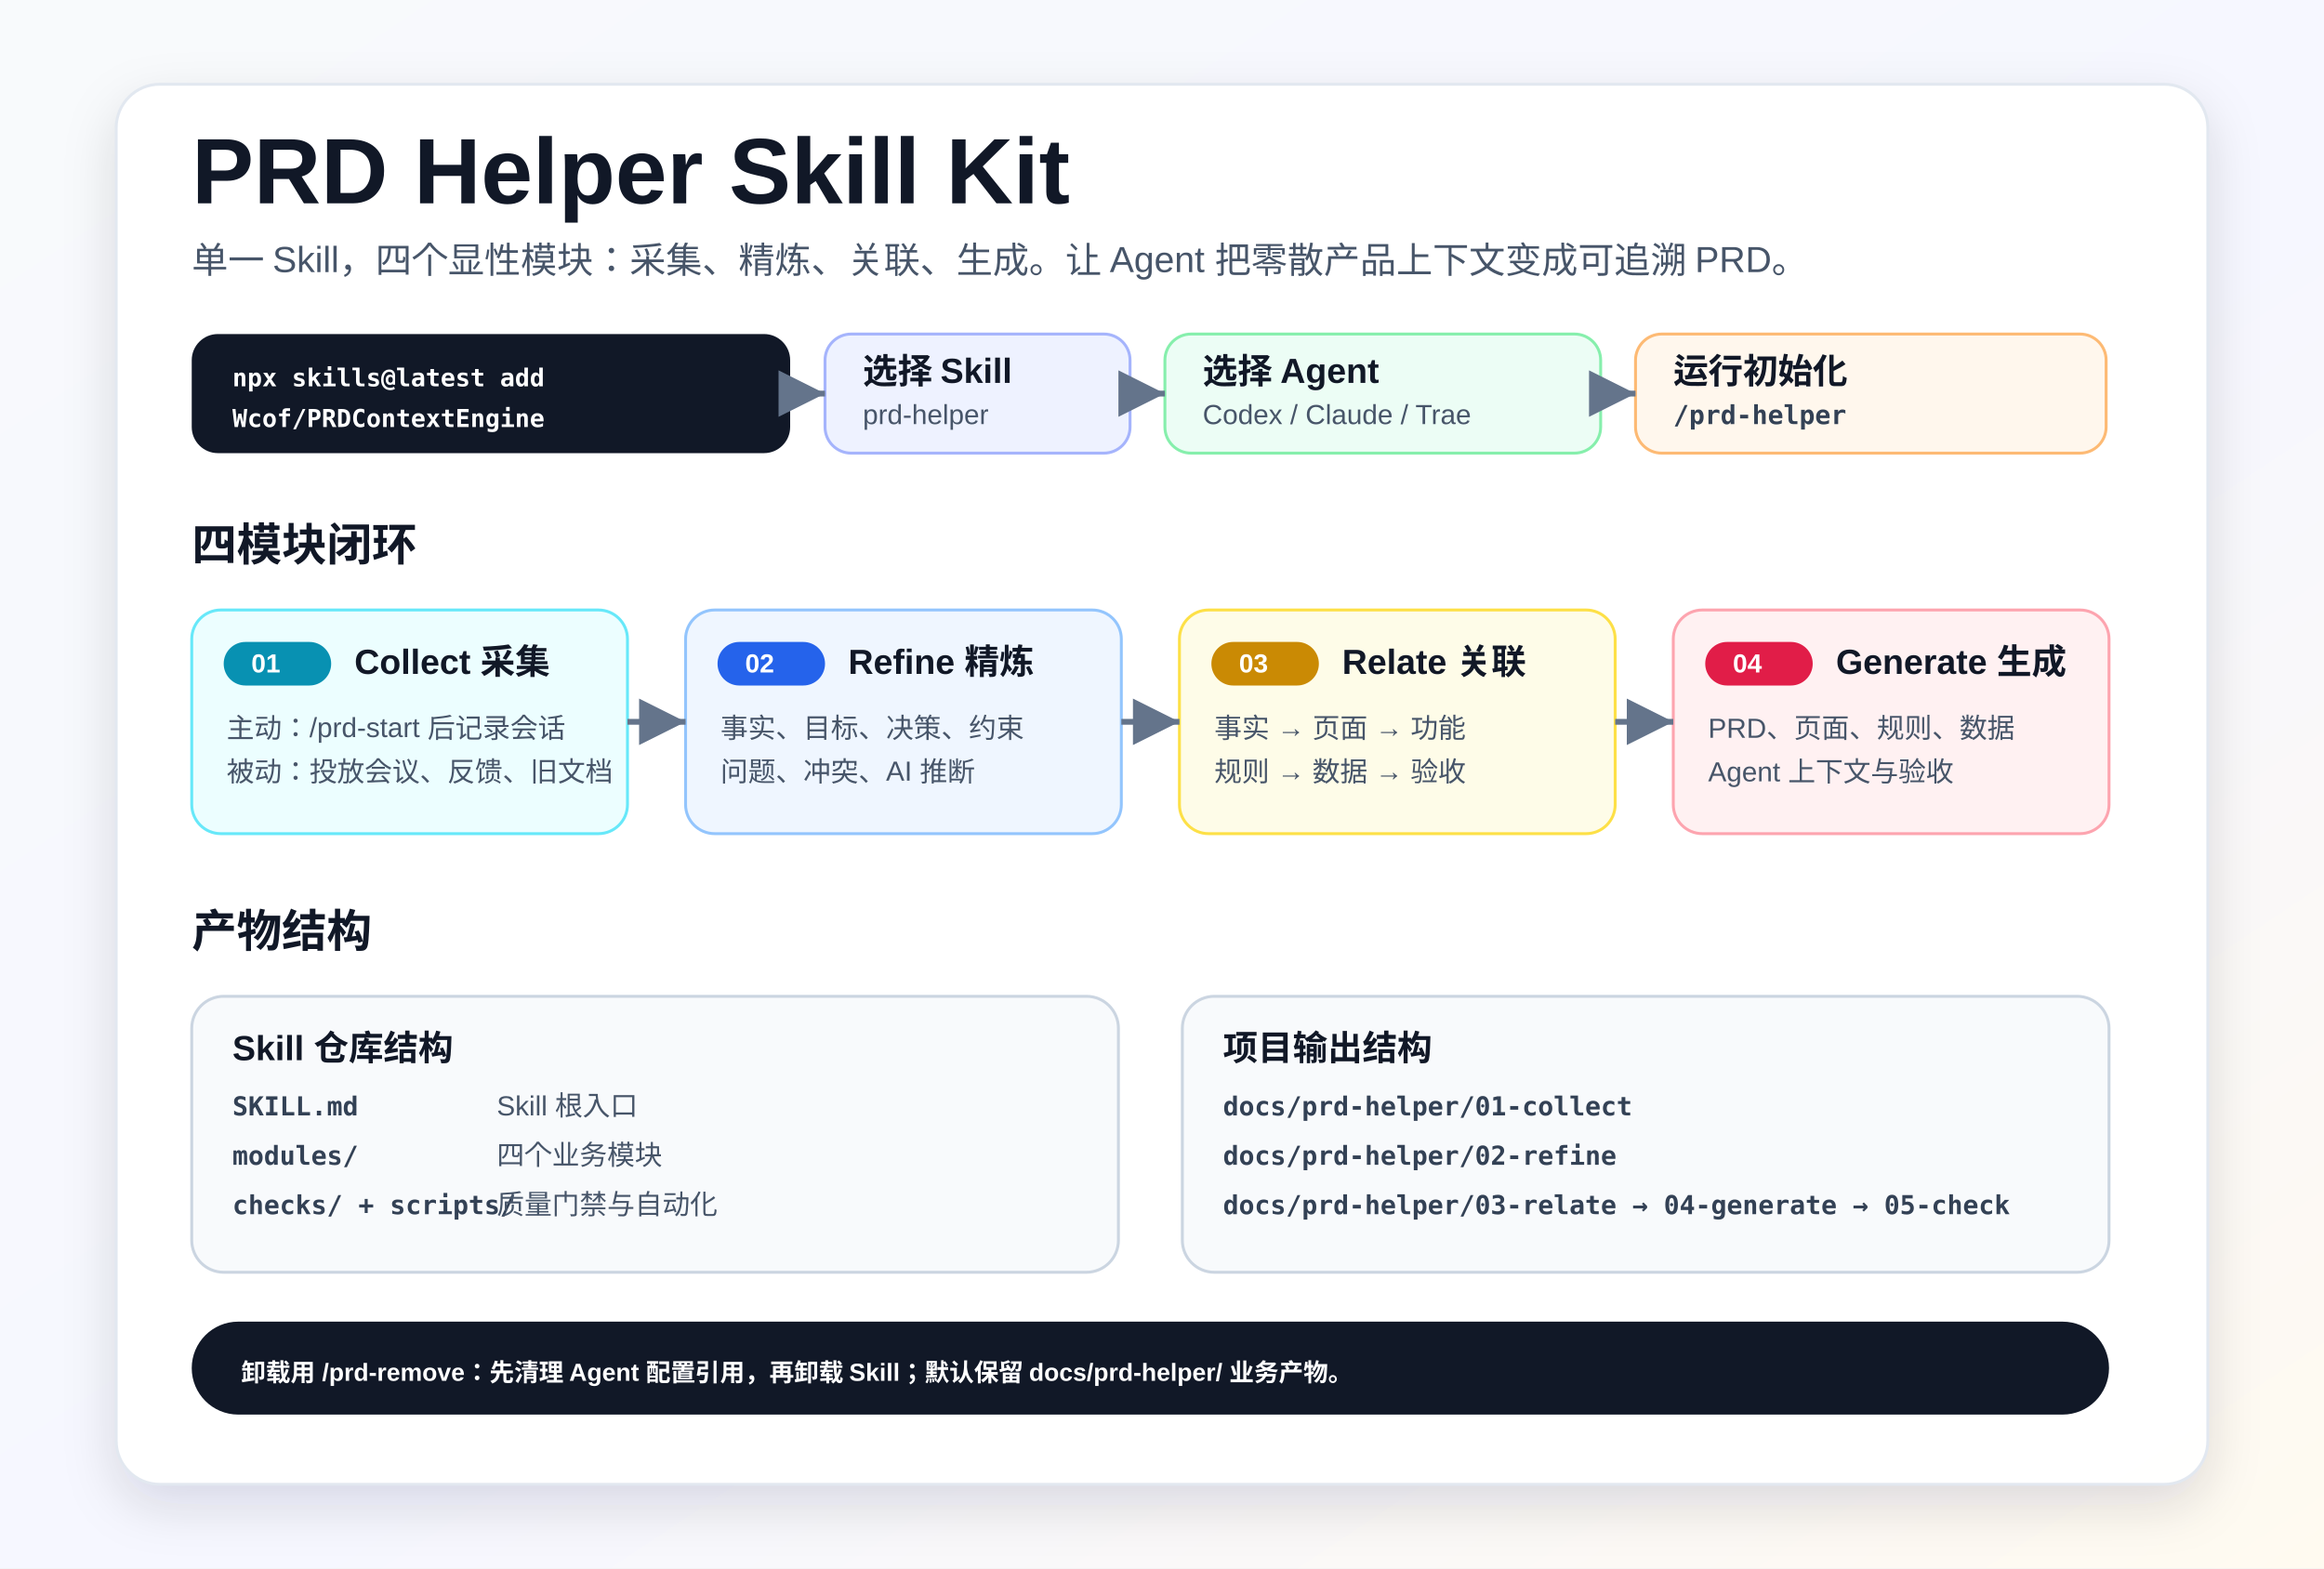
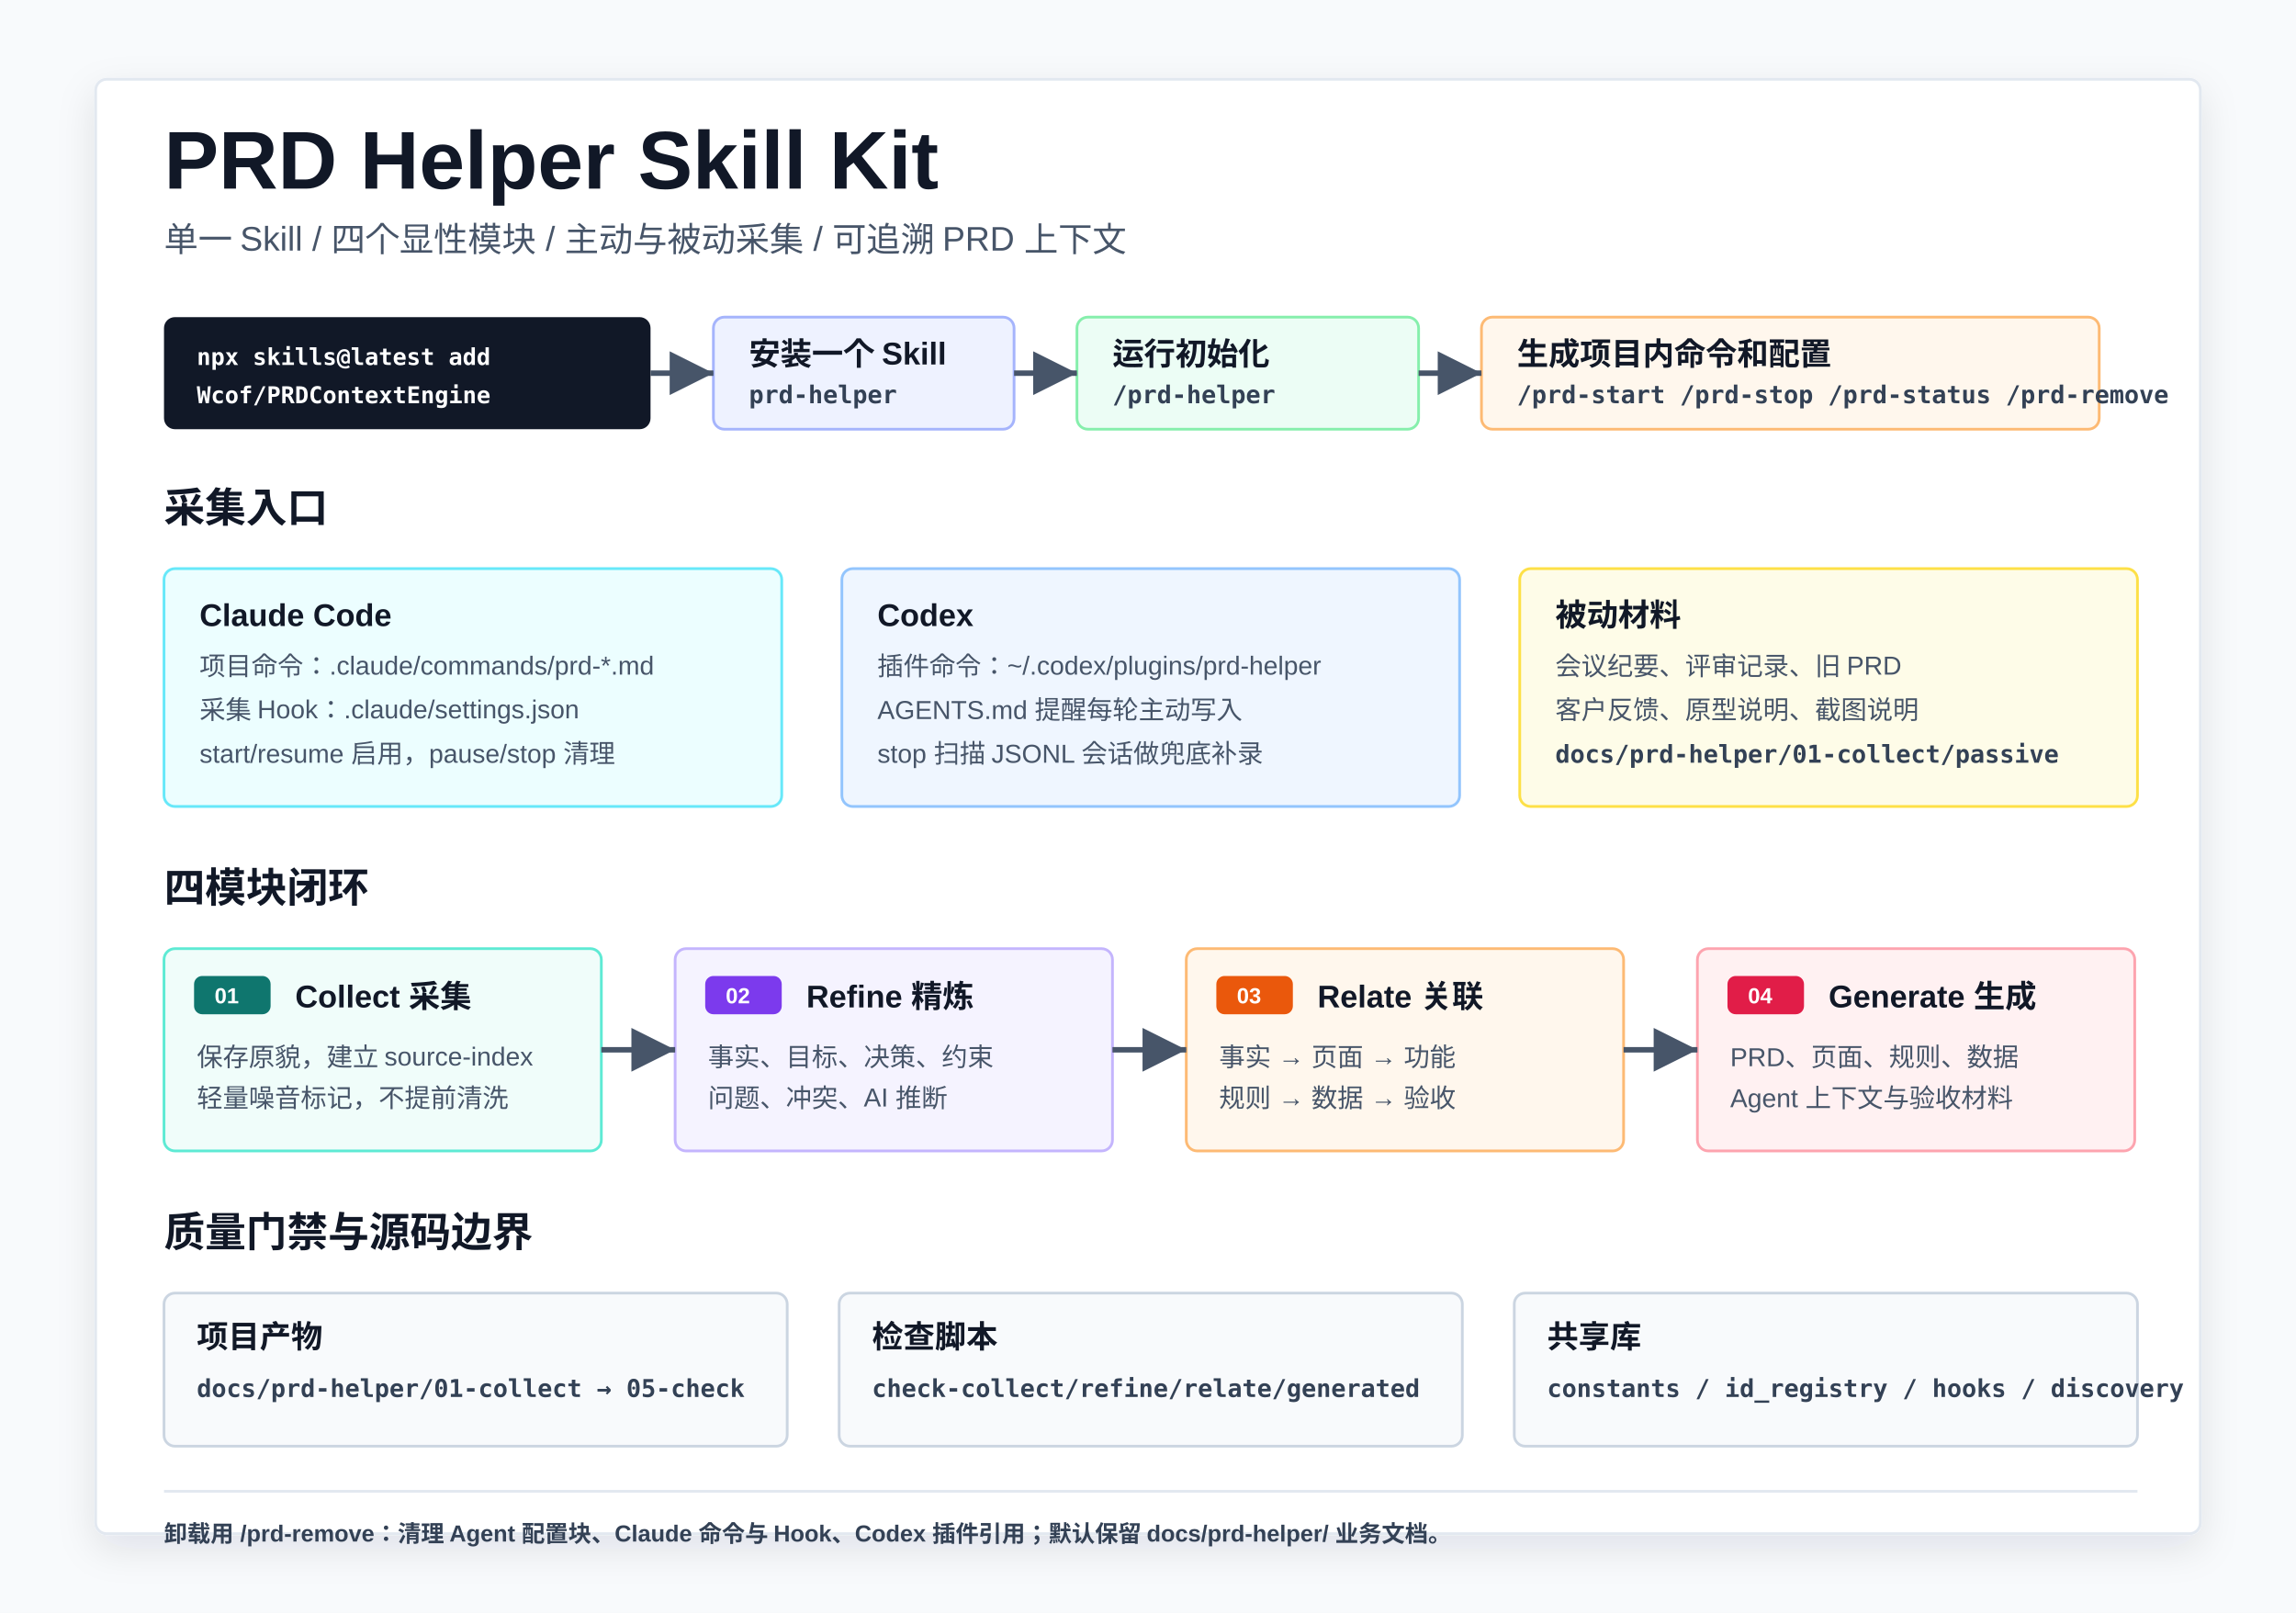
- <svg xmlns="http://www.w3.org/2000/svg" width="1600" height="1080" viewBox="0 0 1600 1080" role="img" aria-label="PRD Helper Skill Kit overview">
+ <svg xmlns="http://www.w3.org/2000/svg" width="1680" height="1180" viewBox="0 0 1680 1180" role="img" aria-label="PRD Helper Skill Kit architecture overview">
  <defs>
-     <linearGradient id="bg" x1="0" y1="0" x2="1" y2="1">
-       <stop offset="0%" stop-color="#f8fafc" />
-       <stop offset="56%" stop-color="#f6f7ff" />
-       <stop offset="100%" stop-color="#fffaf0" />
-     </linearGradient>
-     <filter id="shadow" x="-20%" y="-20%" width="140%" height="140%">
-       <feDropShadow dx="0" dy="14" stdDeviation="18" flood-color="#0f172a" flood-opacity="0.14" />
+     <marker id="arrow" markerWidth="12" markerHeight="12" refX="10" refY="6" orient="auto">
+       <path d="M2 2 L10 6 L2 10 Z" fill="#475569" />
+     </marker>
+     <filter id="softShadow" x="-20%" y="-20%" width="140%" height="140%">
+       <feDropShadow dx="0" dy="10" stdDeviation="14" flood-color="#0f172a" flood-opacity="0.10" />
    </filter>
-     <marker id="arrow" markerWidth="12" markerHeight="12" refX="10" refY="6" orient="auto">
-       <path d="M2 2 L10 6 L2 10 Z" fill="#64748b" />
-     </marker>
    <style>
-       .title { font: 800 64px "PingFang SC", "Microsoft YaHei", Arial, sans-serif; fill: #111827; letter-spacing: 0; }
+       .title { font: 800 60px "PingFang SC", "Microsoft YaHei", Arial, sans-serif; fill: #111827; letter-spacing: 0; }
      .subtitle { font: 500 25px "PingFang SC", "Microsoft YaHei", Arial, sans-serif; fill: #475569; letter-spacing: 0; }
-       .section { font: 800 31px "PingFang SC", "Microsoft YaHei", Arial, sans-serif; fill: #111827; letter-spacing: 0; }
-       .label { font: 800 24px "PingFang SC", "Microsoft YaHei", Arial, sans-serif; fill: #111827; letter-spacing: 0; }
+       .section { font: 800 30px "PingFang SC", "Microsoft YaHei", Arial, sans-serif; fill: #111827; letter-spacing: 0; }
+       .label { font: 800 23px "PingFang SC", "Microsoft YaHei", Arial, sans-serif; fill: #111827; letter-spacing: 0; }
      .body { font: 500 19px "PingFang SC", "Microsoft YaHei", Arial, sans-serif; fill: #475569; letter-spacing: 0; }
      .small { font: 600 17px "PingFang SC", "Microsoft YaHei", Arial, sans-serif; fill: #334155; letter-spacing: 0; }
      .mono { font: 700 18px "SFMono-Regular", Consolas, monospace; fill: #334155; letter-spacing: 0; }
-       .monoWhite { font: 800 17px "SFMono-Regular", Consolas, monospace; fill: #ffffff; letter-spacing: 0; }
-       .badge { font: 800 18px "PingFang SC", "Microsoft YaHei", Arial, sans-serif; fill: #ffffff; letter-spacing: 0; }
+       .monoDark { font: 800 17px "SFMono-Regular", Consolas, monospace; fill: #ffffff; letter-spacing: 0; }
+       .badge { font: 800 16px "PingFang SC", "Microsoft YaHei", Arial, sans-serif; fill: #ffffff; letter-spacing: 0; }
    </style>
  </defs>
-   <rect width="1600" height="1080" fill="url(#bg)" />
-   <rect x="80" y="58" width="1440" height="964" rx="30" fill="#ffffff" opacity="0.96" filter="url(#shadow)" />
-   <rect x="80" y="58" width="1440" height="964" rx="30" fill="none" stroke="#e2e8f0" stroke-width="2" />
-   <text x="132" y="140" class="title">PRD Helper Skill Kit</text>
-   <text x="132" y="188" class="subtitle">单一 Skill，四个显性模块：采集、精炼、关联、生成。让 Agent 把零散产品上下文变成可追溯 PRD。</text>
-   <g transform="translate(132 230)">
-     <rect x="0" y="0" width="412" height="82" rx="18" fill="#111827" />
-     <text x="28" y="36" class="monoWhite">npx skills@latest add</text>
-     <text x="28" y="64" class="monoWhite">Wcof/PRDContextEngine</text>
-     <rect x="436" y="0" width="210" height="82" rx="18" fill="#eef2ff" stroke="#a5b4fc" stroke-width="2" />
-     <text x="462" y="34" class="label">选择 Skill</text>
-     <text x="462" y="62" class="body">prd-helper</text>
-     <rect x="670" y="0" width="300" height="82" rx="18" fill="#ecfdf5" stroke="#86efac" stroke-width="2" />
-     <text x="696" y="34" class="label">选择 Agent</text>
-     <text x="696" y="62" class="body">Codex / Claude / Trae</text>
-     <rect x="994" y="0" width="324" height="82" rx="18" fill="#fff7ed" stroke="#fdba74" stroke-width="2" />
-     <text x="1020" y="34" class="label">运行初始化</text>
-     <text x="1020" y="62" class="mono">/prd-helper</text>
-     <path d="M412 41 L436 41" stroke="#64748b" stroke-width="4" marker-end="url(#arrow)" />
-     <path d="M646 41 L670 41" stroke="#64748b" stroke-width="4" marker-end="url(#arrow)" />
-     <path d="M970 41 L994 41" stroke="#64748b" stroke-width="4" marker-end="url(#arrow)" />
+   <rect width="1680" height="1180" fill="#f8fafc" />
+   <rect x="70" y="58" width="1540" height="1064" rx="8" fill="#ffffff" stroke="#e2e8f0" stroke-width="2" filter="url(#softShadow)" />
+   <text x="120" y="138" class="title">PRD Helper Skill Kit</text>
+   <text x="120" y="184" class="subtitle">单一 Skill / 四个显性模块 / 主动与被动采集 / 可追溯 PRD 上下文</text>
+   <g transform="translate(120 232)">
+     <rect x="0" y="0" width="356" height="82" rx="8" fill="#111827" />
+     <text x="24" y="35" class="monoDark">npx skills@latest add</text>
+     <text x="24" y="63" class="monoDark">Wcof/PRDContextEngine</text>
+     <rect x="402" y="0" width="220" height="82" rx="8" fill="#eef2ff" stroke="#a5b4fc" stroke-width="2" />
+     <text x="428" y="35" class="label">安装一个 Skill</text>
+     <text x="428" y="63" class="mono">prd-helper</text>
+     <rect x="668" y="0" width="250" height="82" rx="8" fill="#ecfdf5" stroke="#86efac" stroke-width="2" />
+     <text x="694" y="35" class="label">运行初始化</text>
+     <text x="694" y="63" class="mono">/prd-helper</text>
+     <rect x="964" y="0" width="452" height="82" rx="8" fill="#fff7ed" stroke="#fdba74" stroke-width="2" />
+     <text x="990" y="35" class="label">生成项目内命令和配置</text>
+     <text x="990" y="63" class="mono">/prd-start /prd-stop /prd-status /prd-remove</text>
+     <path d="M356 41 L402 41" stroke="#475569" stroke-width="4" marker-end="url(#arrow)" />
+     <path d="M622 41 L668 41" stroke="#475569" stroke-width="4" marker-end="url(#arrow)" />
+     <path d="M918 41 L964 41" stroke="#475569" stroke-width="4" marker-end="url(#arrow)" />
  </g>
-   <text x="132" y="386" class="section">四模块闭环</text>
-   <g transform="translate(132 420)">
-     <rect x="0" y="0" width="300" height="154" rx="20" fill="#ecfeff" stroke="#67e8f9" stroke-width="2" />
-     <rect x="22" y="22" width="74" height="30" rx="15" fill="#0891b2" />
-     <text x="41" y="43" class="badge">01</text>
-     <text x="112" y="44" class="label">Collect 采集</text>
-     <text x="24" y="88" class="body">主动：/prd-start 后记录会话</text>
-     <text x="24" y="118" class="body">被动：投放会议、反馈、旧文档</text>
-     <rect x="340" y="0" width="300" height="154" rx="20" fill="#eff6ff" stroke="#93c5fd" stroke-width="2" />
-     <rect x="362" y="22" width="74" height="30" rx="15" fill="#2563eb" />
-     <text x="381" y="43" class="badge">02</text>
-     <text x="452" y="44" class="label">Refine 精炼</text>
-     <text x="364" y="88" class="body">事实、目标、决策、约束</text>
-     <text x="364" y="118" class="body">问题、冲突、AI 推断</text>
-     <rect x="680" y="0" width="300" height="154" rx="20" fill="#fefce8" stroke="#fde047" stroke-width="2" />
-     <rect x="702" y="22" width="74" height="30" rx="15" fill="#ca8a04" />
-     <text x="721" y="43" class="badge">03</text>
-     <text x="792" y="44" class="label">Relate 关联</text>
-     <text x="704" y="88" class="body">事实 → 页面 → 功能</text>
-     <text x="704" y="118" class="body">规则 → 数据 → 验收</text>
-     <rect x="1020" y="0" width="300" height="154" rx="20" fill="#fff1f2" stroke="#fda4af" stroke-width="2" />
-     <rect x="1042" y="22" width="74" height="30" rx="15" fill="#e11d48" />
-     <text x="1061" y="43" class="badge">04</text>
-     <text x="1132" y="44" class="label">Generate 生成</text>
-     <text x="1044" y="88" class="body">PRD、页面、规则、数据</text>
-     <text x="1044" y="118" class="body">Agent 上下文与验收</text>
-     <path d="M300 77 L340 77" stroke="#64748b" stroke-width="4" marker-end="url(#arrow)" />
-     <path d="M640 77 L680 77" stroke="#64748b" stroke-width="4" marker-end="url(#arrow)" />
-     <path d="M980 77 L1020 77" stroke="#64748b" stroke-width="4" marker-end="url(#arrow)" />
+   <text x="120" y="382" class="section">采集入口</text>
+   <g transform="translate(120 416)">
+     <rect x="0" y="0" width="452" height="174" rx="8" fill="#ecfeff" stroke="#67e8f9" stroke-width="2" />
+     <text x="26" y="42" class="label">Claude Code</text>
+     <text x="26" y="78" class="body">项目命令：.claude/commands/prd-*.md</text>
+     <text x="26" y="110" class="body">采集 Hook：.claude/settings.json</text>
+     <text x="26" y="142" class="body">start/resume 启用，pause/stop 清理</text>
+     <rect x="496" y="0" width="452" height="174" rx="8" fill="#eff6ff" stroke="#93c5fd" stroke-width="2" />
+     <text x="522" y="42" class="label">Codex</text>
+     <text x="522" y="78" class="body">插件命令：~/.codex/plugins/prd-helper</text>
+     <text x="522" y="110" class="body">AGENTS.md 提醒每轮主动写入</text>
+     <text x="522" y="142" class="body">stop 扫描 JSONL 会话做兜底补录</text>
+     <rect x="992" y="0" width="452" height="174" rx="8" fill="#fefce8" stroke="#fde047" stroke-width="2" />
+     <text x="1018" y="42" class="label">被动材料</text>
+     <text x="1018" y="78" class="body">会议纪要、评审记录、旧 PRD</text>
+     <text x="1018" y="110" class="body">客户反馈、原型说明、截图说明</text>
+     <text x="1018" y="142" class="mono">docs/prd-helper/01-collect/passive</text>
  </g>
-   <text x="132" y="652" class="section">产物结构</text>
-   <g transform="translate(132 686)">
-     <rect x="0" y="0" width="638" height="190" rx="22" fill="#f8fafc" stroke="#cbd5e1" stroke-width="2" />
-     <text x="28" y="44" class="label">Skill 仓库结构</text>
-     <text x="28" y="82" class="mono">SKILL.md</text>
-     <text x="210" y="82" class="body">Skill 根入口</text>
-     <text x="28" y="116" class="mono">modules/</text>
-     <text x="210" y="116" class="body">四个业务模块</text>
-     <text x="28" y="150" class="mono">checks/ + scripts/</text>
-     <text x="210" y="150" class="body">质量门禁与自动化</text>
-     <rect x="682" y="0" width="638" height="190" rx="22" fill="#f8fafc" stroke="#cbd5e1" stroke-width="2" />
-     <text x="710" y="44" class="label">项目输出结构</text>
-     <text x="710" y="82" class="mono">docs/prd-helper/01-collect</text>
-     <text x="710" y="116" class="mono">docs/prd-helper/02-refine</text>
-     <text x="710" y="150" class="mono">docs/prd-helper/03-relate → 04-generate → 05-check</text>
+   <text x="120" y="660" class="section">四模块闭环</text>
+   <g transform="translate(120 694)">
+     <rect x="0" y="0" width="320" height="148" rx="8" fill="#f0fdfa" stroke="#5eead4" stroke-width="2" />
+     <rect x="22" y="20" width="56" height="28" rx="6" fill="#0f766e" />
+     <text x="37" y="40" class="badge">01</text>
+     <text x="96" y="43" class="label">Collect 采集</text>
+     <text x="24" y="86" class="body">保存原貌，建立 source-index</text>
+     <text x="24" y="116" class="body">轻量噪音标记，不提前清洗</text>
+     <rect x="374" y="0" width="320" height="148" rx="8" fill="#f5f3ff" stroke="#c4b5fd" stroke-width="2" />
+     <rect x="396" y="20" width="56" height="28" rx="6" fill="#7c3aed" />
+     <text x="411" y="40" class="badge">02</text>
+     <text x="470" y="43" class="label">Refine 精炼</text>
+     <text x="398" y="86" class="body">事实、目标、决策、约束</text>
+     <text x="398" y="116" class="body">问题、冲突、AI 推断</text>
+     <rect x="748" y="0" width="320" height="148" rx="8" fill="#fff7ed" stroke="#fdba74" stroke-width="2" />
+     <rect x="770" y="20" width="56" height="28" rx="6" fill="#ea580c" />
+     <text x="785" y="40" class="badge">03</text>
+     <text x="844" y="43" class="label">Relate 关联</text>
+     <text x="772" y="86" class="body">事实 → 页面 → 功能</text>
+     <text x="772" y="116" class="body">规则 → 数据 → 验收</text>
+     <rect x="1122" y="0" width="320" height="148" rx="8" fill="#fff1f2" stroke="#fda4af" stroke-width="2" />
+     <rect x="1144" y="20" width="56" height="28" rx="6" fill="#e11d48" />
+     <text x="1159" y="40" class="badge">04</text>
+     <text x="1218" y="43" class="label">Generate 生成</text>
+     <text x="1146" y="86" class="body">PRD、页面、规则、数据</text>
+     <text x="1146" y="116" class="body">Agent 上下文与验收材料</text>
+     <path d="M320 74 L374 74" stroke="#475569" stroke-width="4" marker-end="url(#arrow)" />
+     <path d="M694 74 L748 74" stroke="#475569" stroke-width="4" marker-end="url(#arrow)" />
+     <path d="M1068 74 L1122 74" stroke="#475569" stroke-width="4" marker-end="url(#arrow)" />
  </g>
-   <g transform="translate(132 910)">
-     <rect x="0" y="0" width="1320" height="64" rx="32" fill="#111827" />
-     <text x="34" y="41" class="small" fill="#ffffff" style="fill:#ffffff">卸载用 /prd-remove：先清理 Agent 配置引用，再卸载 Skill；默认保留 docs/prd-helper/ 业务产物。</text>
+   <text x="120" y="912" class="section">质量门禁与源码边界</text>
+   <g transform="translate(120 946)">
+     <rect x="0" y="0" width="456" height="112" rx="8" fill="#f8fafc" stroke="#cbd5e1" stroke-width="2" />
+     <text x="24" y="40" class="label">项目产物</text>
+     <text x="24" y="76" class="mono">docs/prd-helper/01-collect → 05-check</text>
+     <rect x="494" y="0" width="456" height="112" rx="8" fill="#f8fafc" stroke="#cbd5e1" stroke-width="2" />
+     <text x="518" y="40" class="label">检查脚本</text>
+     <text x="518" y="76" class="mono">check-collect/refine/relate/generated</text>
+     <rect x="988" y="0" width="456" height="112" rx="8" fill="#f8fafc" stroke="#cbd5e1" stroke-width="2" />
+     <text x="1012" y="40" class="label">共享库</text>
+     <text x="1012" y="76" class="mono">constants / id_registry / hooks / discovery</text>
  </g>
+   <rect x="120" y="1090" width="1444" height="2" fill="#e2e8f0" />
+   <text x="120" y="1128" class="small">卸载用 /prd-remove：清理 Agent 配置块、Claude 命令与 Hook、Codex 插件引用；默认保留 docs/prd-helper/ 业务文档。</text>
</svg>
